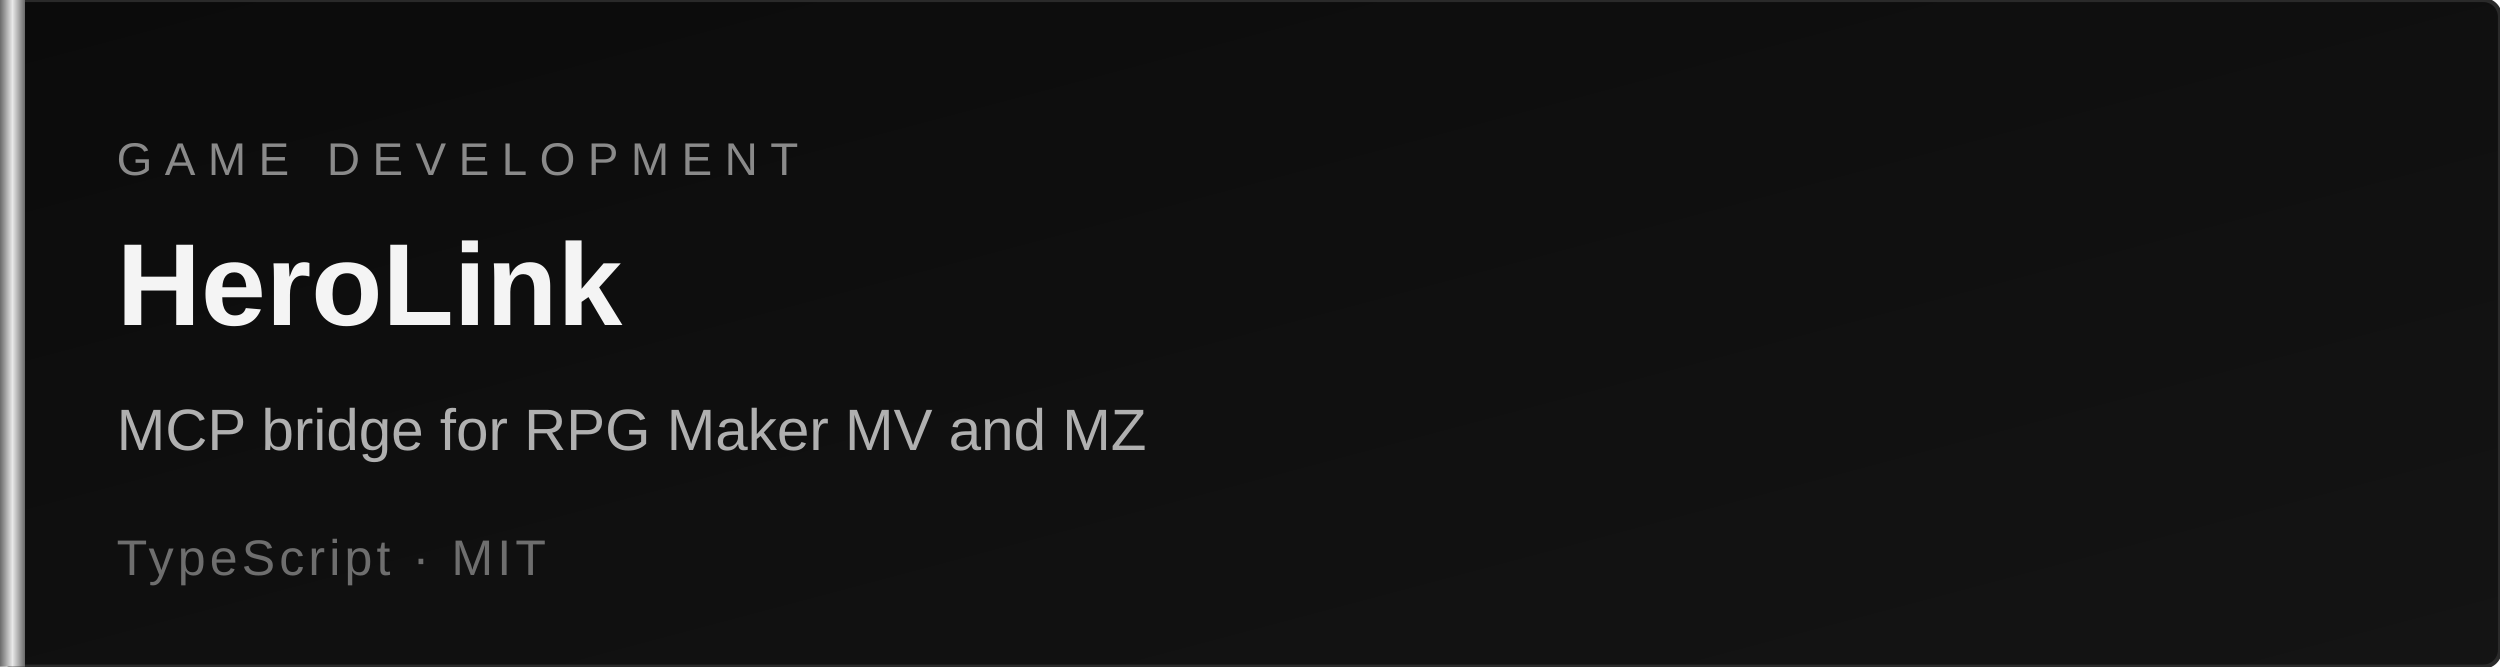
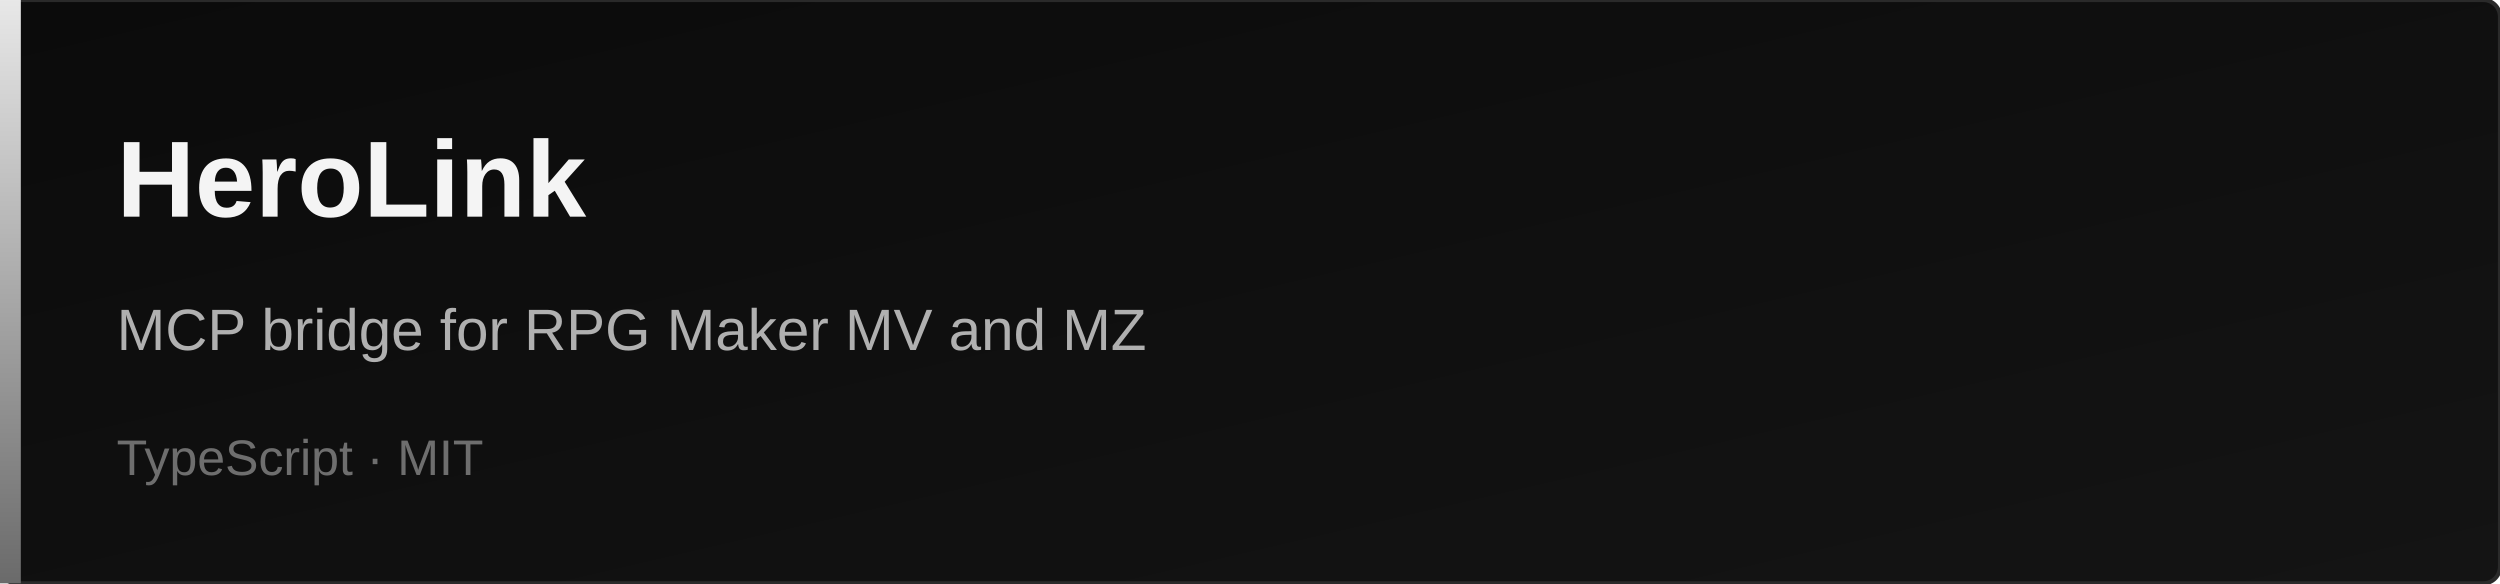
- <svg xmlns="http://www.w3.org/2000/svg" width="600" height="160" viewBox="0 0 600 160" role="img" aria-label="HeroLink">
+ <svg xmlns="http://www.w3.org/2000/svg" width="600" height="140" viewBox="0 0 600 140" role="img" aria-label="HeroLink">
  <defs>
    <linearGradient id="bg" x1="0%" y1="0%" x2="100%" y2="100%">
      <stop offset="0%" stop-color="#0b0b0b" />
      <stop offset="100%" stop-color="#141414" />
    </linearGradient>
-     <linearGradient id="metal" x1="0%" y1="0%" x2="100%" y2="0%">
-       <stop offset="0%" stop-color="#6a6a6a" />
-       <stop offset="50%" stop-color="#e8e8e8" />
+     <linearGradient id="metal" x1="0%" y1="0%" x2="0%" y2="100%">
+       <stop offset="0%" stop-color="#e8e8e8" />
      <stop offset="100%" stop-color="#6a6a6a" />
    </linearGradient>
  </defs>
-   <rect width="600" height="160" rx="4" fill="url(#bg)" stroke="#2a2a2a" stroke-width="1" />
-   <rect x="0" y="0" width="6" height="160" fill="url(#metal)" />
-   <text x="28" y="42" fill="#8a8a8a" font-family="Segoe UI, Helvetica Neue, Arial, sans-serif" font-size="11" letter-spacing="3">GAME DEVELOPMENT</text>
-   <text x="28" y="78" fill="#f4f4f4" font-family="Segoe UI, Helvetica Neue, Arial, sans-serif" font-size="28" font-weight="700">HeroLink</text>
-   <text x="28" y="108" fill="#b0b0b0" font-family="Segoe UI, Helvetica Neue, Arial, sans-serif" font-size="14">MCP bridge for RPG Maker MV and MZ</text>
-   <text x="28" y="138" fill="#6e6e6e" font-family="Segoe UI, Helvetica Neue, Arial, sans-serif" font-size="12" letter-spacing="1">TypeScript  ·  MIT</text>
+   <rect width="600" height="140" rx="4" fill="url(#bg)" stroke="#2a2a2a" stroke-width="1" />
+   <rect x="0" y="0" width="5" height="140" fill="url(#metal)" />
+   <text x="28" y="52" fill="#f4f4f4" font-family="Segoe UI, Helvetica Neue, Arial, sans-serif" font-size="26" font-weight="700">HeroLink</text>
+   <text x="28" y="84" fill="#b0b0b0" font-family="Segoe UI, Helvetica Neue, Arial, sans-serif" font-size="14">MCP bridge for RPG Maker MV and MZ</text>
+   <text x="28" y="114" fill="#6e6e6e" font-family="Segoe UI, Helvetica Neue, Arial, sans-serif" font-size="12">TypeScript · MIT</text>
</svg>
